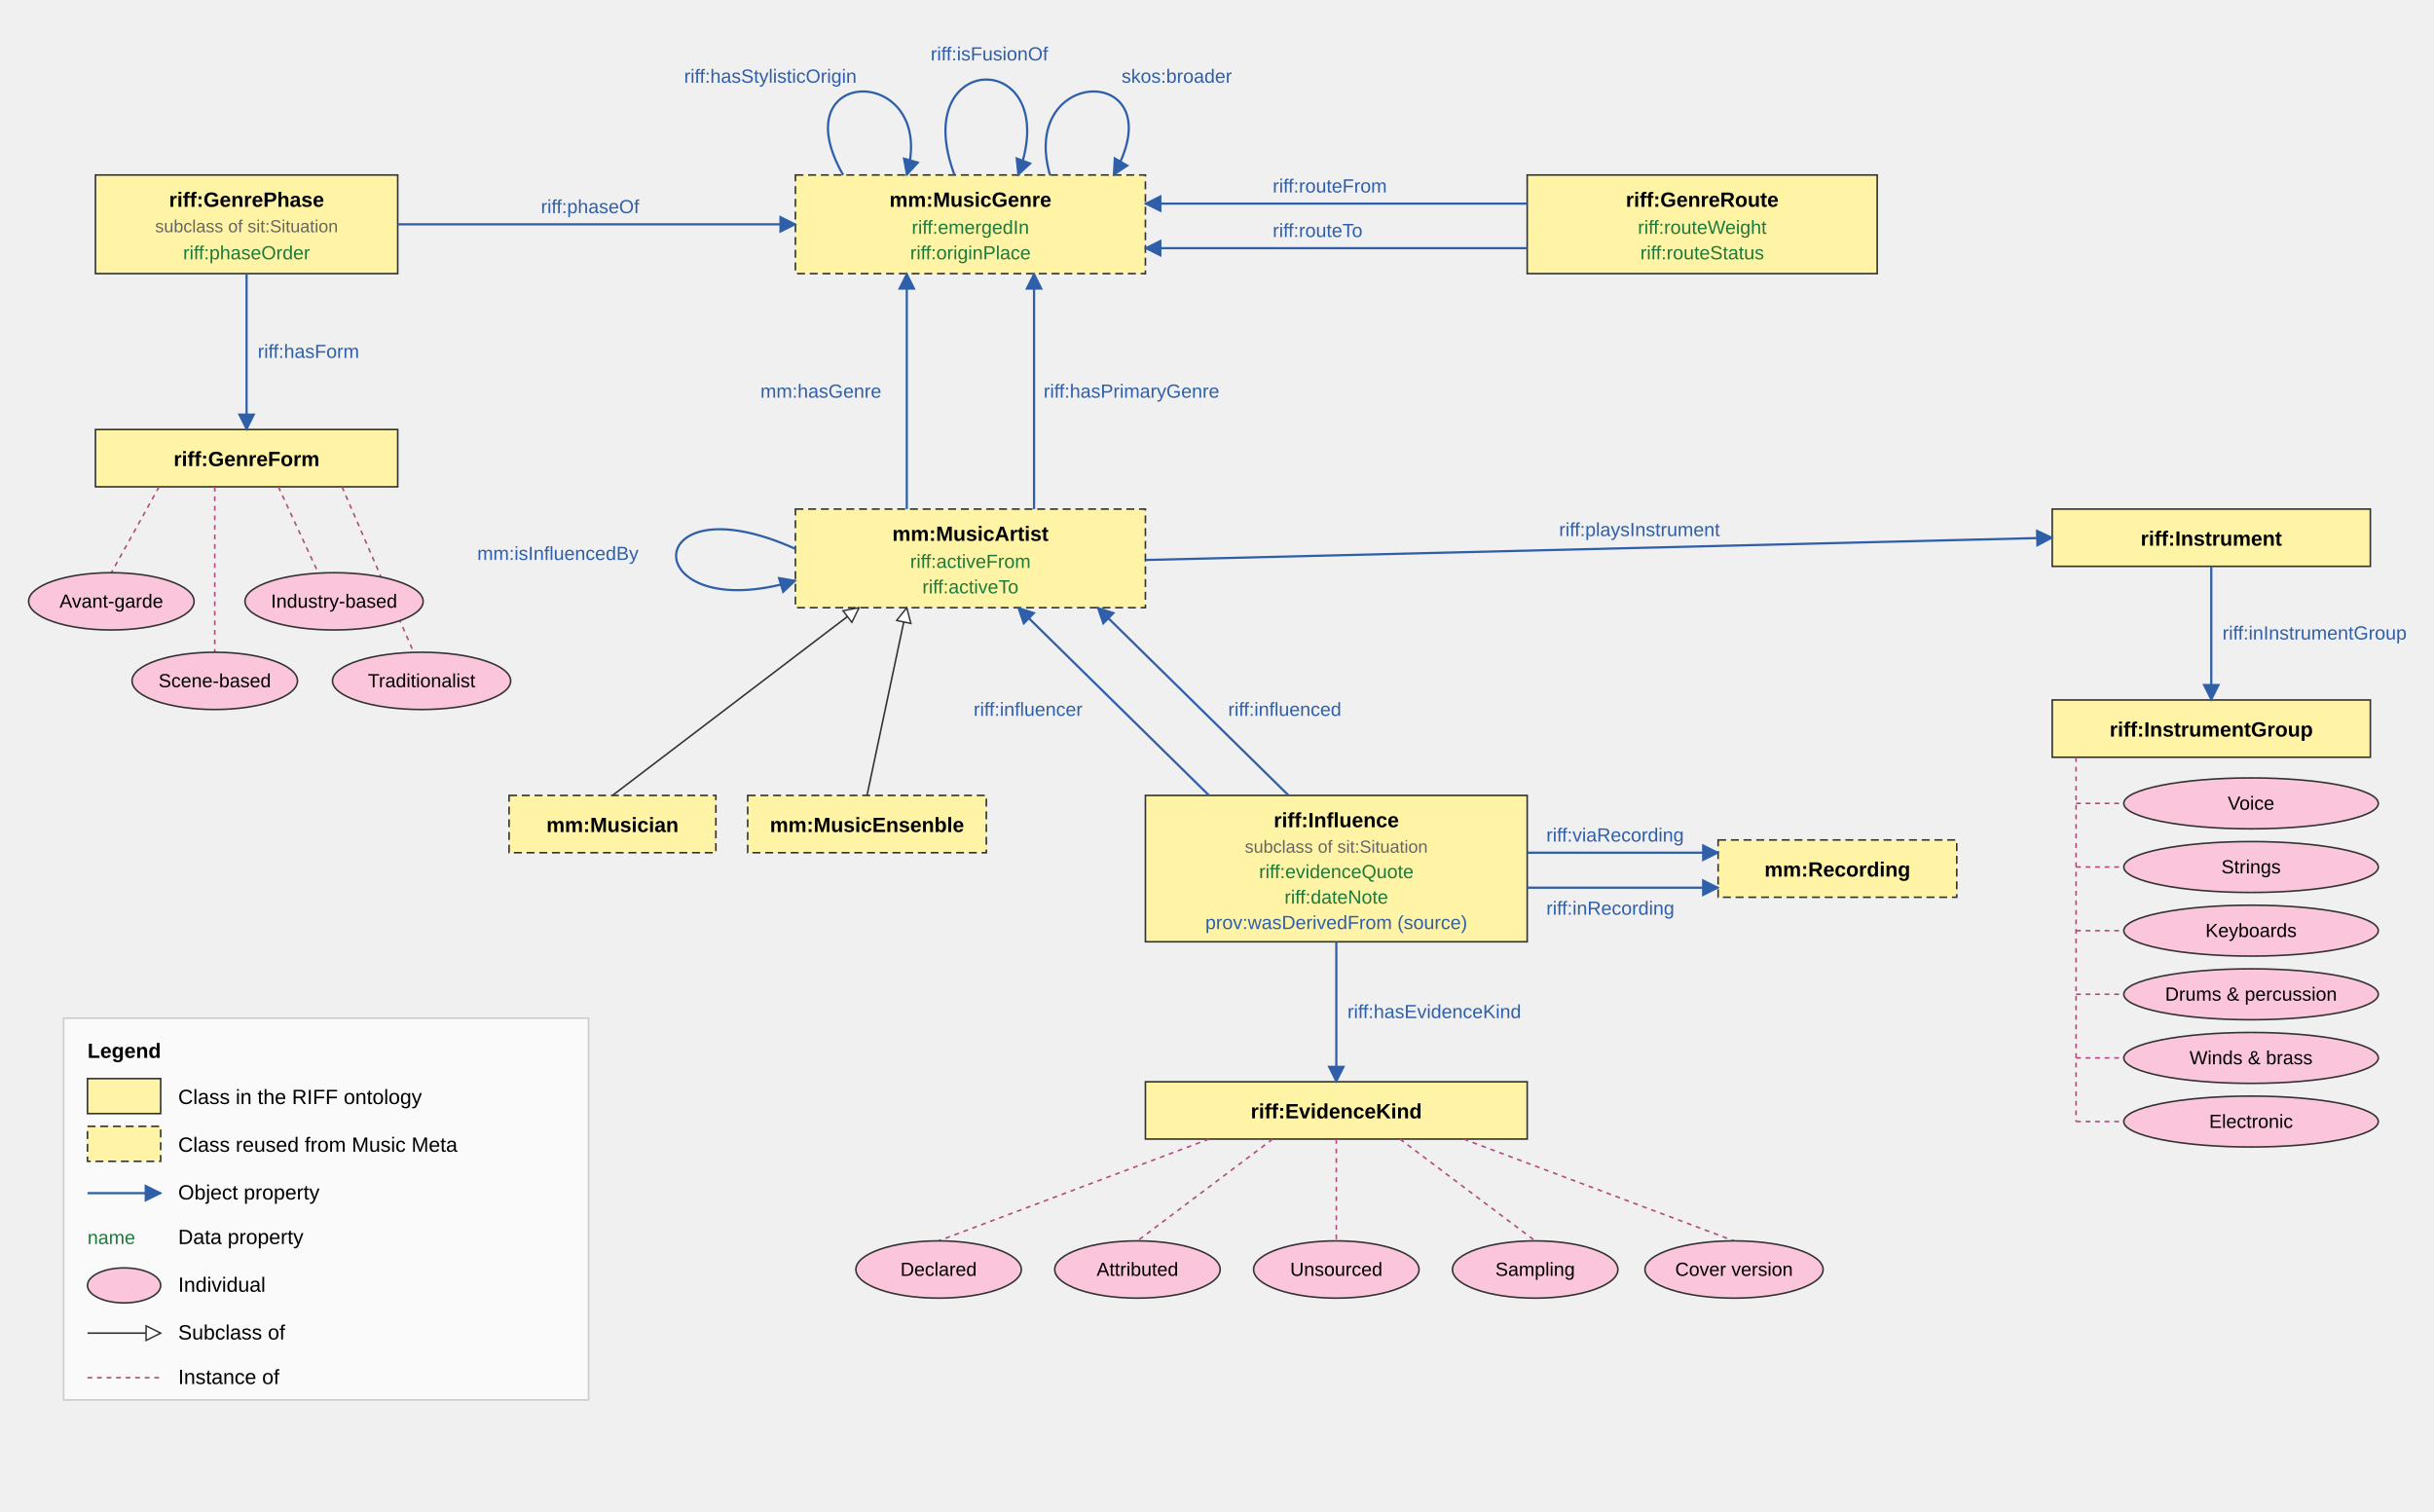
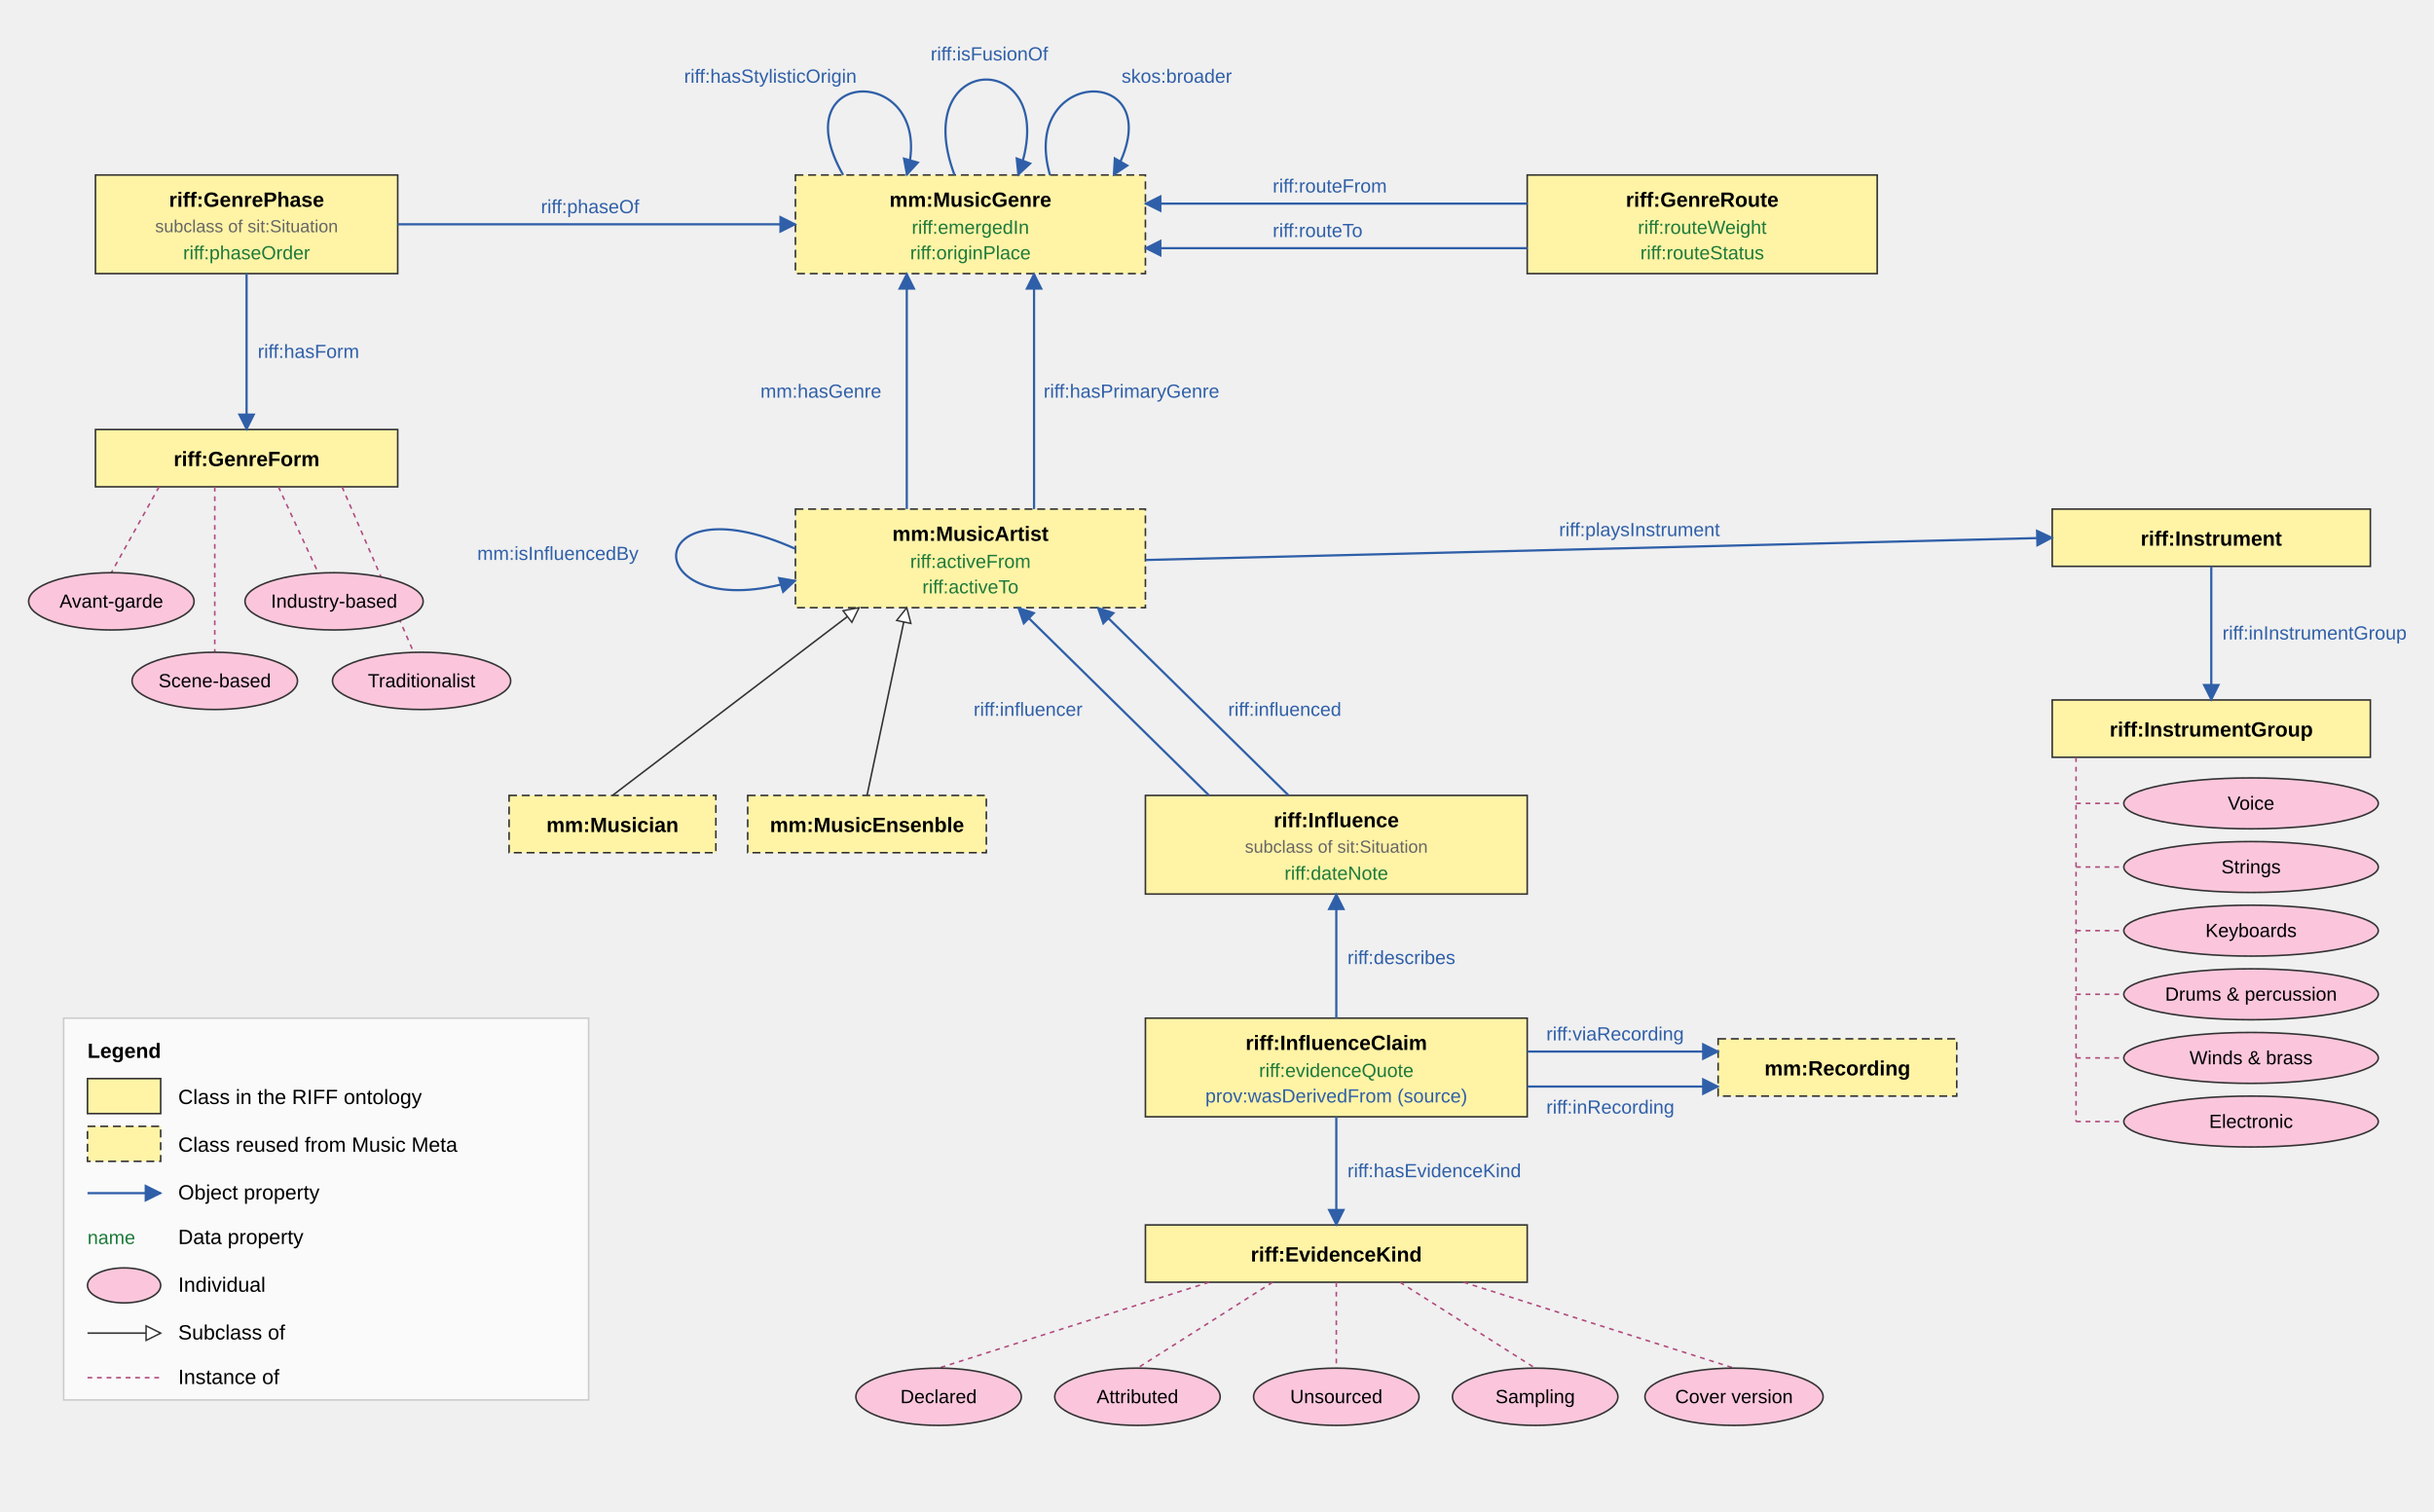
<svg xmlns="http://www.w3.org/2000/svg" viewBox="0 0 1530 950" width="1530" height="950" font-family="Arial, Helvetica, sans-serif" font-size="13">
  <defs>
    <marker id="arrow" viewBox="0 0 10 10" refX="9" refY="5" markerWidth="8" markerHeight="8" orient="auto">
      <path d="M0 0 L10 5 L0 10 z" fill="#2f5fa8" />
    </marker>
    <marker id="open" viewBox="0 0 12 12" refX="11" refY="6" markerWidth="11" markerHeight="11" orient="auto">
      <path d="M1 1 L11 6 L1 11 z" fill="#fff" stroke="#333" />
    </marker>
  </defs>
  <style>
    .class { fill: #fff3a6; stroke: #333; }
    .reused { fill: #fff3a6; stroke: #333; stroke-dasharray: 5 3; }
    .name { font-weight: bold; }
    .data { fill: #1d7a3a; font-size: 12px; }
    .note { fill: #666; font-size: 11px; }
    .prop { fill: #2f5fa8; font-size: 12px; }
    .line { stroke: #2f5fa8; fill: none; stroke-width: 1.4; marker-end: url(#arrow); }
    .sub { stroke: #333; fill: none; marker-end: url(#open); }
    .ind { fill: #fbc6dc; stroke: #333; }
    .type { stroke: #b04a7d; stroke-dasharray: 3 3; fill: none; }
  </style>
  <rect class="class" x="60" y="110" width="190" height="62" />
  <text class="name" x="155" y="130" text-anchor="middle">riff:GenrePhase</text>
  <text class="note" x="155" y="146" text-anchor="middle">subclass of sit:Situation</text>
  <text class="data" x="155" y="163" text-anchor="middle">riff:phaseOrder</text>
  <rect class="class" x="60" y="270" width="190" height="36" />
  <text class="name" x="155" y="293" text-anchor="middle">riff:GenreForm</text>
  <path class="line" d="M155 172 L155 270" />
  <text class="prop" x="162" y="225">riff:hasForm</text>
  <path class="type" d="M100 306 L70 360" />
  <path class="type" d="M135 306 L135 410" />
  <path class="type" d="M175 306 L200 360" />
  <path class="type" d="M215 306 L260 410" />
  <ellipse class="ind" cx="70" cy="378" rx="52" ry="18" />
  <text x="70" y="382" text-anchor="middle" font-size="12">Avant-garde</text>
  <ellipse class="ind" cx="135" cy="428" rx="52" ry="18" />
  <text x="135" y="432" text-anchor="middle" font-size="12">Scene-based</text>
  <ellipse class="ind" cx="210" cy="378" rx="56" ry="18" />
  <text x="210" y="382" text-anchor="middle" font-size="12">Industry-based</text>
  <ellipse class="ind" cx="265" cy="428" rx="56" ry="18" />
  <text x="265" y="432" text-anchor="middle" font-size="12">Traditionalist</text>
  <rect class="reused" x="500" y="110" width="220" height="62" />
  <text class="name" x="610" y="130" text-anchor="middle">mm:MusicGenre</text>
  <text class="data" x="610" y="147" text-anchor="middle">riff:emergedIn</text>
  <text class="data" x="610" y="163" text-anchor="middle">riff:originPlace</text>
  <path class="line" d="M250 141 L500 141" />
  <text class="prop" x="340" y="134">riff:phaseOf</text>
  <path class="line" d="M530 110 C 490 40, 590 40, 570 110" />
  <text class="prop" x="430" y="52">riff:hasStylisticOrigin</text>
  <path class="line" d="M600 110 C 570 30, 670 30, 640 110" />
  <text class="prop" x="585" y="38">riff:isFusionOf</text>
  <path class="line" d="M660 110 C 640 40, 740 40, 700 110" />
  <text class="prop" x="705" y="52">skos:broader</text>
  <rect class="class" x="960" y="110" width="220" height="62" />
  <text class="name" x="1070" y="130" text-anchor="middle">riff:GenreRoute</text>
  <text class="data" x="1070" y="147" text-anchor="middle">riff:routeWeight</text>
  <text class="data" x="1070" y="163" text-anchor="middle">riff:routeStatus</text>
  <path class="line" d="M960 128 L720 128" />
  <text class="prop" x="800" y="121">riff:routeFrom</text>
  <path class="line" d="M960 156 L720 156" />
  <text class="prop" x="800" y="149">riff:routeTo</text>
  <rect class="reused" x="500" y="320" width="220" height="62" />
  <text class="name" x="610" y="340" text-anchor="middle">mm:MusicArtist</text>
  <text class="data" x="610" y="357" text-anchor="middle">riff:activeFrom</text>
  <text class="data" x="610" y="373" text-anchor="middle">riff:activeTo</text>
  <path class="line" d="M570 320 L570 172" />
  <text class="prop" x="478" y="250">mm:hasGenre</text>
  <path class="line" d="M650 320 L650 172" />
  <text class="prop" x="656" y="250">riff:hasPrimaryGenre</text>
  <path class="line" d="M500 345 C 400 300, 400 395, 500 365" />
  <text class="prop" x="300" y="352">mm:isInfluencedBy</text>
  <rect class="reused" x="320" y="500" width="130" height="36" />
  <text class="name" x="385" y="523" text-anchor="middle">mm:Musician</text>
  <rect class="reused" x="470" y="500" width="150" height="36" />
  <text class="name" x="545" y="523" text-anchor="middle">mm:MusicEnsenble</text>
  <path class="sub" d="M385 500 L540 382" />
  <path class="sub" d="M545 500 L570 382" />
-   <rect class="class" x="720" y="500" width="240" height="92" />
+   <rect class="class" x="720" y="500" width="240" height="62" />
  <text class="name" x="840" y="520" text-anchor="middle">riff:Influence</text>
  <text class="note" x="840" y="536" text-anchor="middle">subclass of sit:Situation</text>
-   <text class="data" x="840" y="552" text-anchor="middle">riff:evidenceQuote</text>
-   <text class="data" x="840" y="568" text-anchor="middle">riff:dateNote</text>
-   <text class="prop" x="840" y="584" text-anchor="middle">prov:wasDerivedFrom (source)</text>
+   <text class="data" x="840" y="553" text-anchor="middle">riff:dateNote</text>
  <path class="line" d="M760 500 L640 382" />
  <text class="prop" x="612" y="450">riff:influencer</text>
  <path class="line" d="M810 500 L690 382" />
  <text class="prop" x="772" y="450">riff:influenced</text>
-   <rect class="reused" x="1080" y="528" width="150" height="36" />
-   <text class="name" x="1155" y="551" text-anchor="middle">mm:Recording</text>
-   <path class="line" d="M960 536 L1080 536" />
-   <text class="prop" x="972" y="529">riff:viaRecording</text>
-   <path class="line" d="M960 558 L1080 558" />
-   <text class="prop" x="972" y="575">riff:inRecording</text>
-   <rect class="class" x="720" y="680" width="240" height="36" />
-   <text class="name" x="840" y="703" text-anchor="middle">riff:EvidenceKind</text>
-   <path class="line" d="M840 592 L840 680" />
-   <text class="prop" x="847" y="640">riff:hasEvidenceKind</text>
-   <path class="type" d="M760 716 L590 780" />
-   <path class="type" d="M800 716 L715 780" />
-   <path class="type" d="M840 716 L840 780" />
-   <path class="type" d="M880 716 L965 780" />
-   <path class="type" d="M920 716 L1090 780" />
-   <ellipse class="ind" cx="590" cy="798" rx="52" ry="18" />
-   <text x="590" y="802" text-anchor="middle" font-size="12">Declared</text>
-   <ellipse class="ind" cx="715" cy="798" rx="52" ry="18" />
-   <text x="715" y="802" text-anchor="middle" font-size="12">Attributed</text>
-   <ellipse class="ind" cx="840" cy="798" rx="52" ry="18" />
-   <text x="840" y="802" text-anchor="middle" font-size="12">Unsourced</text>
-   <ellipse class="ind" cx="965" cy="798" rx="52" ry="18" />
-   <text x="965" y="802" text-anchor="middle" font-size="12">Sampling</text>
-   <ellipse class="ind" cx="1090" cy="798" rx="56" ry="18" />
-   <text x="1090" y="802" text-anchor="middle" font-size="12">Cover version</text>
+   <rect class="class" x="720" y="640" width="240" height="62" />
+   <text class="name" x="840" y="660" text-anchor="middle">riff:InfluenceClaim</text>
+   <text class="data" x="840" y="677" text-anchor="middle">riff:evidenceQuote</text>
+   <text class="prop" x="840" y="693" text-anchor="middle">prov:wasDerivedFrom (source)</text>
+   <path class="line" d="M840 640 L840 562" />
+   <text class="prop" x="847" y="606">riff:describes</text>
+   <rect class="reused" x="1080" y="653" width="150" height="36" />
+   <text class="name" x="1155" y="676" text-anchor="middle">mm:Recording</text>
+   <path class="line" d="M960 661 L1080 661" />
+   <text class="prop" x="972" y="654">riff:viaRecording</text>
+   <path class="line" d="M960 683 L1080 683" />
+   <text class="prop" x="972" y="700">riff:inRecording</text>
+   <rect class="class" x="720" y="770" width="240" height="36" />
+   <text class="name" x="840" y="793" text-anchor="middle">riff:EvidenceKind</text>
+   <path class="line" d="M840 702 L840 770" />
+   <text class="prop" x="847" y="740">riff:hasEvidenceKind</text>
+   <path class="type" d="M760 806 L590 860" />
+   <path class="type" d="M800 806 L715 860" />
+   <path class="type" d="M840 806 L840 860" />
+   <path class="type" d="M880 806 L965 860" />
+   <path class="type" d="M920 806 L1090 860" />
+   <ellipse class="ind" cx="590" cy="878" rx="52" ry="18" />
+   <text x="590" y="882" text-anchor="middle" font-size="12">Declared</text>
+   <ellipse class="ind" cx="715" cy="878" rx="52" ry="18" />
+   <text x="715" y="882" text-anchor="middle" font-size="12">Attributed</text>
+   <ellipse class="ind" cx="840" cy="878" rx="52" ry="18" />
+   <text x="840" y="882" text-anchor="middle" font-size="12">Unsourced</text>
+   <ellipse class="ind" cx="965" cy="878" rx="52" ry="18" />
+   <text x="965" y="882" text-anchor="middle" font-size="12">Sampling</text>
+   <ellipse class="ind" cx="1090" cy="878" rx="56" ry="18" />
+   <text x="1090" y="882" text-anchor="middle" font-size="12">Cover version</text>
  <rect class="class" x="1290" y="320" width="200" height="36" />
  <text class="name" x="1390" y="343" text-anchor="middle">riff:Instrument</text>
  <path class="line" d="M720 352 L1290 338" />
  <text class="prop" x="980" y="337">riff:playsInstrument</text>
  <rect class="class" x="1290" y="440" width="200" height="36" />
  <text class="name" x="1390" y="463" text-anchor="middle">riff:InstrumentGroup</text>
  <path class="line" d="M1390 356 L1390 440" />
  <text class="prop" x="1397" y="402">riff:inInstrumentGroup</text>
  <path class="type" d="M1305 476 L1305 705" />
  <path class="type" d="M1305 505 L1335 505" />
  <path class="type" d="M1305 545 L1335 545" />
  <path class="type" d="M1305 585 L1335 585" />
  <path class="type" d="M1305 625 L1335 625" />
  <path class="type" d="M1305 665 L1335 665" />
  <path class="type" d="M1305 705 L1335 705" />
  <ellipse class="ind" cx="1415" cy="505" rx="80" ry="16" />
  <text x="1415" y="509" text-anchor="middle" font-size="12">Voice</text>
  <ellipse class="ind" cx="1415" cy="545" rx="80" ry="16" />
  <text x="1415" y="549" text-anchor="middle" font-size="12">Strings</text>
  <ellipse class="ind" cx="1415" cy="585" rx="80" ry="16" />
  <text x="1415" y="589" text-anchor="middle" font-size="12">Keyboards</text>
  <ellipse class="ind" cx="1415" cy="625" rx="80" ry="16" />
  <text x="1415" y="629" text-anchor="middle" font-size="12">Drums &amp; percussion</text>
  <ellipse class="ind" cx="1415" cy="665" rx="80" ry="16" />
  <text x="1415" y="669" text-anchor="middle" font-size="12">Winds &amp; brass</text>
  <ellipse class="ind" cx="1415" cy="705" rx="80" ry="16" />
  <text x="1415" y="709" text-anchor="middle" font-size="12">Electronic</text>
  <rect x="40" y="640" width="330" height="240" fill="#fafafa" stroke="#ccc" />
  <text class="name" x="55" y="665">Legend</text>
  <rect class="class" x="55" y="678" width="46" height="22" />
  <text x="112" y="694">Class in the RIFF ontology</text>
  <rect class="reused" x="55" y="708" width="46" height="22" />
  <text x="112" y="724">Class reused from Music Meta</text>
  <path class="line" d="M55 750 L101 750" />
  <text x="112" y="754">Object property</text>
  <text class="data" x="55" y="782">name</text>
  <text x="112" y="782">Data property</text>
  <ellipse class="ind" cx="78" cy="808" rx="23" ry="11" />
  <text x="112" y="812">Individual</text>
  <path class="sub" d="M55 838 L101 838" />
  <text x="112" y="842">Subclass of</text>
  <path class="type" d="M55 866 L101 866" />
  <text x="112" y="870">Instance of</text>
</svg>
